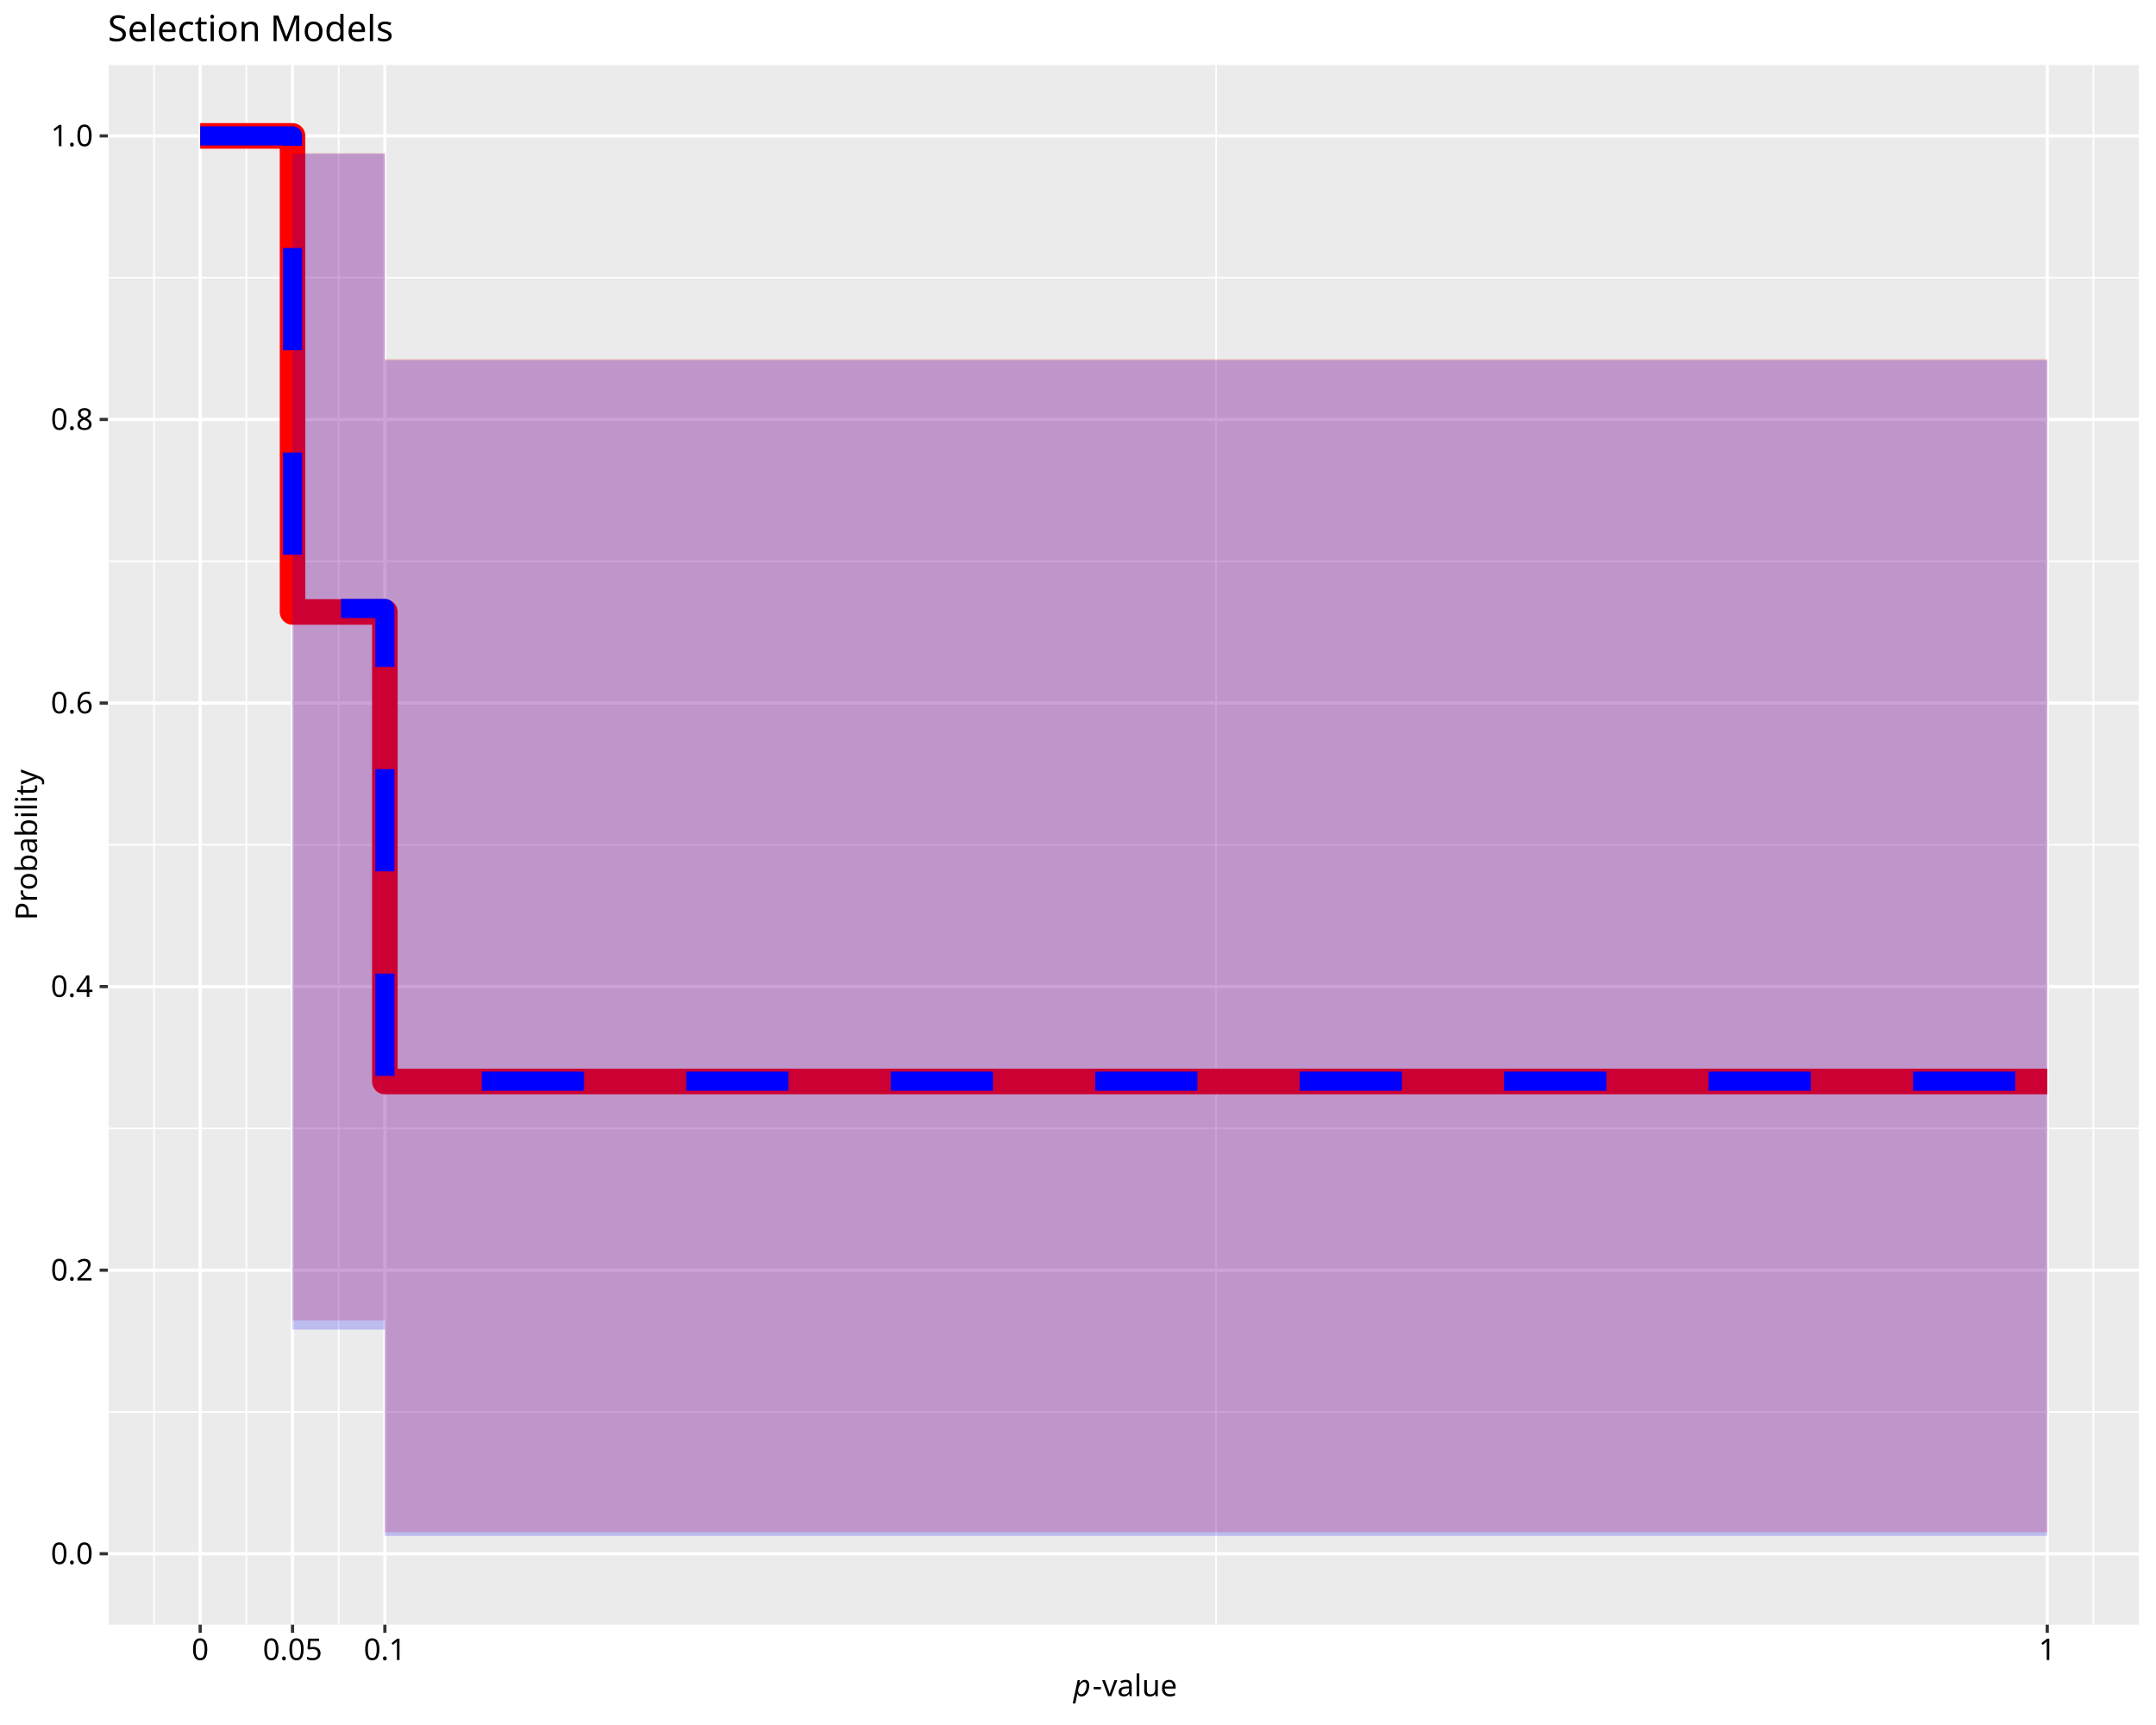
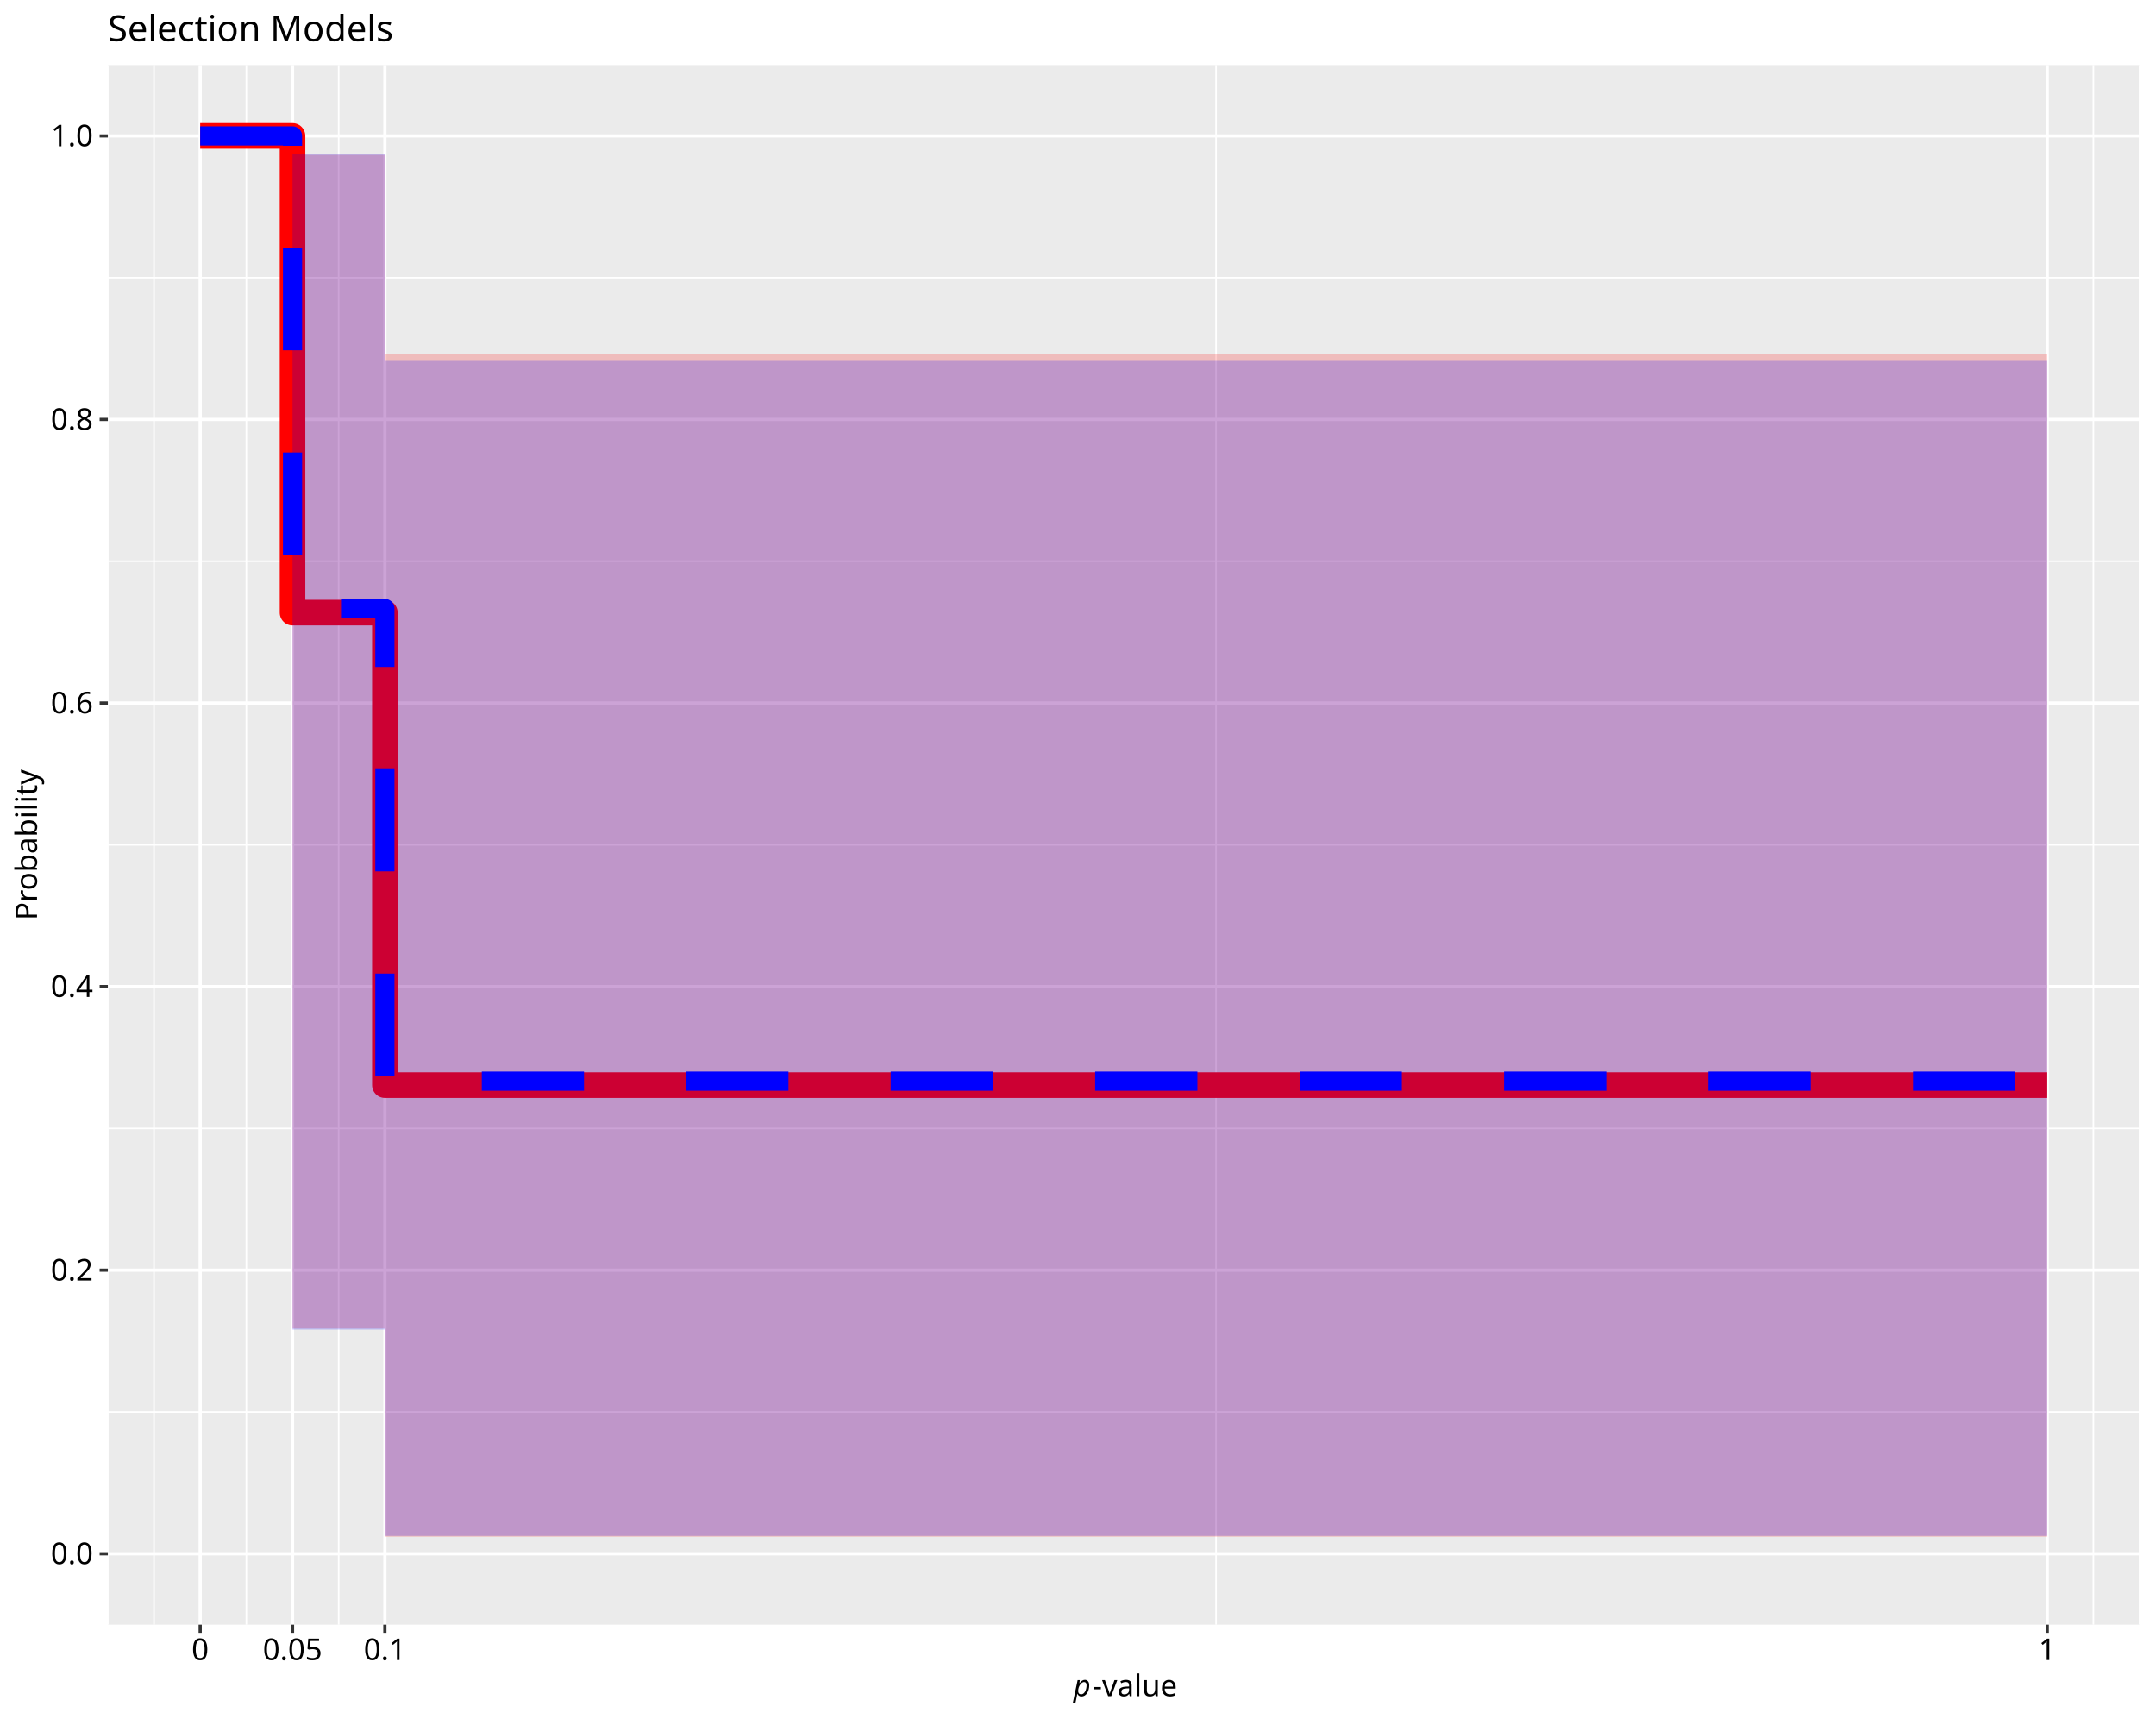
<svg xmlns="http://www.w3.org/2000/svg" class="svglite" data-engine-version="2.0" width="720.00pt" height="576.00pt" viewBox="0 0 720.00 576.00">
  <defs>
    <style type="text/css">
    .svglite line, .svglite polyline, .svglite polygon, .svglite path, .svglite rect, .svglite circle {
      fill: none;
      stroke: #000000;
      stroke-linecap: round;
      stroke-linejoin: round;
      stroke-miterlimit: 10.00;
    }
  </style>
  </defs>
  <rect width="100%" height="100%" style="stroke: none; fill: #FFFFFF;" />
  <defs>
    <clipPath id="cpMC4wMHw3MjAuMDB8MC4wMHw1NzYuMDA=">
      <rect x="0.00" y="0.00" width="720.00" height="576.00" />
    </clipPath>
  </defs>
  <g clip-path="url(#cpMC4wMHw3MjAuMDB8MC4wMHw1NzYuMDA=)">
    <rect x="0.00" y="0.00" width="720.00" height="576.00" style="stroke-width: 1.07; stroke: #FFFFFF; fill: #FFFFFF;" />
  </g>
  <defs>
    <clipPath id="cpMzYuMDF8NzE0LjUyfDIxLjcxfDU0Mi40OQ==">
      <rect x="36.01" y="21.71" width="678.51" height="520.78" />
    </clipPath>
  </defs>
  <g clip-path="url(#cpMzYuMDF8NzE0LjUyfDIxLjcxfDU0Mi40OQ==)">
    <rect x="36.01" y="21.71" width="678.51" height="520.78" style="stroke-width: 1.07; stroke: none; fill: #EBEBEB;" />
    <polyline points="36.01,471.48 714.52,471.48 " style="stroke-width: 0.53; stroke: #FFFFFF; stroke-linecap: butt;" />
    <polyline points="36.01,376.79 714.52,376.79 " style="stroke-width: 0.53; stroke: #FFFFFF; stroke-linecap: butt;" />
    <polyline points="36.01,282.10 714.52,282.10 " style="stroke-width: 0.53; stroke: #FFFFFF; stroke-linecap: butt;" />
    <polyline points="36.01,187.41 714.52,187.41 " style="stroke-width: 0.53; stroke: #FFFFFF; stroke-linecap: butt;" />
    <polyline points="36.01,92.72 714.52,92.72 " style="stroke-width: 0.53; stroke: #FFFFFF; stroke-linecap: butt;" />
    <polyline points="36.01,542.49 36.01,21.71 " style="stroke-width: 0.53; stroke: #FFFFFF; stroke-linecap: butt;" />
    <polyline points="51.43,542.49 51.43,21.71 " style="stroke-width: 0.53; stroke: #FFFFFF; stroke-linecap: butt;" />
    <polyline points="82.27,542.49 82.27,21.71 " style="stroke-width: 0.53; stroke: #FFFFFF; stroke-linecap: butt;" />
    <polyline points="113.11,542.49 113.11,21.71 " style="stroke-width: 0.53; stroke: #FFFFFF; stroke-linecap: butt;" />
    <polyline points="406.11,542.49 406.11,21.71 " style="stroke-width: 0.53; stroke: #FFFFFF; stroke-linecap: butt;" />
    <polyline points="699.10,542.49 699.10,21.71 " style="stroke-width: 0.53; stroke: #FFFFFF; stroke-linecap: butt;" />
    <polyline points="714.52,542.49 714.52,21.71 " style="stroke-width: 0.53; stroke: #FFFFFF; stroke-linecap: butt;" />
    <polyline points="36.01,518.82 714.52,518.82 " style="stroke-width: 1.07; stroke: #FFFFFF; stroke-linecap: butt;" />
    <polyline points="36.01,424.13 714.52,424.13 " style="stroke-width: 1.07; stroke: #FFFFFF; stroke-linecap: butt;" />
    <polyline points="36.01,329.44 714.52,329.44 " style="stroke-width: 1.07; stroke: #FFFFFF; stroke-linecap: butt;" />
    <polyline points="36.01,234.76 714.52,234.76 " style="stroke-width: 1.07; stroke: #FFFFFF; stroke-linecap: butt;" />
    <polyline points="36.01,140.07 714.52,140.07 " style="stroke-width: 1.07; stroke: #FFFFFF; stroke-linecap: butt;" />
    <polyline points="36.01,45.38 714.52,45.38 " style="stroke-width: 1.07; stroke: #FFFFFF; stroke-linecap: butt;" />
    <polyline points="66.85,542.49 66.85,21.71 " style="stroke-width: 1.07; stroke: #FFFFFF; stroke-linecap: butt;" />
    <polyline points="97.69,542.49 97.69,21.71 " style="stroke-width: 1.07; stroke: #FFFFFF; stroke-linecap: butt;" />
    <polyline points="128.53,542.49 128.53,21.71 " style="stroke-width: 1.07; stroke: #FFFFFF; stroke-linecap: butt;" />
    <polyline points="683.68,542.49 683.68,21.71 " style="stroke-width: 1.07; stroke: #FFFFFF; stroke-linecap: butt;" />
-     <polygon points="66.85,45.38 97.69,45.38 97.69,440.89 128.53,440.89 128.53,511.65 683.68,511.65 683.68,119.91 128.53,119.91 128.53,51.16 97.69,51.16 97.69,45.38 66.85,45.38 " style="stroke-width: 1.07; stroke: none; stroke-linecap: butt; fill: #FF0000; fill-opacity: 0.20;" />
-     <polyline points="66.85,45.38 97.69,45.38 97.69,204.34 128.53,204.34 128.53,361.13 683.68,361.13 " style="stroke-width: 8.54; stroke: #FF0000; stroke-linecap: butt;" />
+     <polygon points="66.85,45.38 97.69,45.38 97.69,443.59 128.53,443.59 128.53,513.13 683.68,513.13 683.68,118.30 128.53,118.30 128.53,51.70 97.69,51.70 97.69,45.38 66.85,45.38 " style="stroke-width: 1.07; stroke: none; stroke-linecap: butt; fill: #FF0000; fill-opacity: 0.20;" />
+     <polyline points="66.85,45.38 97.69,45.38 97.69,204.57 128.53,204.57 128.53,362.33 683.68,362.33 " style="stroke-width: 8.54; stroke: #FF0000; stroke-linecap: butt;" />
    <polygon points="66.85,45.38 97.69,45.38 97.69,443.96 128.53,443.96 128.53,512.86 683.68,512.86 683.68,120.24 128.53,120.24 128.53,51.34 97.69,51.34 97.69,45.38 66.85,45.38 " style="stroke-width: 1.07; stroke: none; stroke-linecap: butt; fill: #0000FF; fill-opacity: 0.20;" />
    <polyline points="66.85,45.38 97.69,45.38 97.69,203.19 128.53,203.19 128.53,361.01 683.68,361.01 " style="stroke-width: 6.40; stroke: #0000FF; stroke-dasharray: 34.14,34.14; stroke-linecap: butt;" />
  </g>
  <g clip-path="url(#cpMC4wMHw3MjAuMDB8MC4wMHw1NzYuMDA=)">
    <text x="31.08" y="522.26" text-anchor="end" style="font-size: 10.00px; font-family: sans;" textLength="13.90px" lengthAdjust="spacingAndGlyphs">0.0</text>
    <text x="31.08" y="427.57" text-anchor="end" style="font-size: 10.00px; font-family: sans;" textLength="13.90px" lengthAdjust="spacingAndGlyphs">0.2</text>
    <text x="31.08" y="332.88" text-anchor="end" style="font-size: 10.00px; font-family: sans;" textLength="13.90px" lengthAdjust="spacingAndGlyphs">0.4</text>
    <text x="31.08" y="238.20" text-anchor="end" style="font-size: 10.00px; font-family: sans;" textLength="13.90px" lengthAdjust="spacingAndGlyphs">0.6</text>
    <text x="31.08" y="143.51" text-anchor="end" style="font-size: 10.00px; font-family: sans;" textLength="13.90px" lengthAdjust="spacingAndGlyphs">0.8</text>
    <text x="31.08" y="48.82" text-anchor="end" style="font-size: 10.00px; font-family: sans;" textLength="13.90px" lengthAdjust="spacingAndGlyphs">1.0</text>
    <polyline points="33.27,518.82 36.01,518.82 " style="stroke-width: 1.07; stroke: #333333; stroke-linecap: butt;" />
    <polyline points="33.27,424.13 36.01,424.13 " style="stroke-width: 1.07; stroke: #333333; stroke-linecap: butt;" />
    <polyline points="33.27,329.44 36.01,329.44 " style="stroke-width: 1.07; stroke: #333333; stroke-linecap: butt;" />
    <polyline points="33.27,234.76 36.01,234.76 " style="stroke-width: 1.07; stroke: #333333; stroke-linecap: butt;" />
    <polyline points="33.27,140.07 36.01,140.07 " style="stroke-width: 1.07; stroke: #333333; stroke-linecap: butt;" />
    <polyline points="33.27,45.38 36.01,45.38 " style="stroke-width: 1.07; stroke: #333333; stroke-linecap: butt;" />
    <polyline points="66.85,545.23 66.85,542.49 " style="stroke-width: 1.07; stroke: #333333; stroke-linecap: butt;" />
    <polyline points="97.69,545.23 97.69,542.49 " style="stroke-width: 1.07; stroke: #333333; stroke-linecap: butt;" />
    <polyline points="128.53,545.23 128.53,542.49 " style="stroke-width: 1.07; stroke: #333333; stroke-linecap: butt;" />
    <polyline points="683.68,545.23 683.68,542.49 " style="stroke-width: 1.07; stroke: #333333; stroke-linecap: butt;" />
    <text x="66.85" y="554.30" text-anchor="middle" style="font-size: 10.00px; font-family: sans;" textLength="5.56px" lengthAdjust="spacingAndGlyphs">0</text>
    <text x="97.69" y="554.30" text-anchor="middle" style="font-size: 10.00px; font-family: sans;" textLength="19.46px" lengthAdjust="spacingAndGlyphs">0.05</text>
    <text x="128.53" y="554.30" text-anchor="middle" style="font-size: 10.00px; font-family: sans;" textLength="13.90px" lengthAdjust="spacingAndGlyphs">0.1</text>
    <text x="683.68" y="554.30" text-anchor="middle" style="font-size: 10.00px; font-family: sans;" textLength="5.56px" lengthAdjust="spacingAndGlyphs">1</text>
    <text x="358.46" y="566.37" style="font-size: 10.00px; font-style: italic; font-family: sans;" textLength="5.56px" lengthAdjust="spacingAndGlyphs">p</text>
    <text x="364.83" y="566.37" style="font-size: 10.00px; font-family: sans;" textLength="27.24px" lengthAdjust="spacingAndGlyphs">-value</text>
    <text transform="translate(12.36,282.10) rotate(-90)" text-anchor="middle" style="font-size: 10.00px; font-family: sans;" textLength="46.69px" lengthAdjust="spacingAndGlyphs">Probability</text>
    <text x="36.01" y="13.74" style="font-size: 12.00px; font-family: sans;" textLength="91.40px" lengthAdjust="spacingAndGlyphs">Selection Models</text>
  </g>
</svg>
